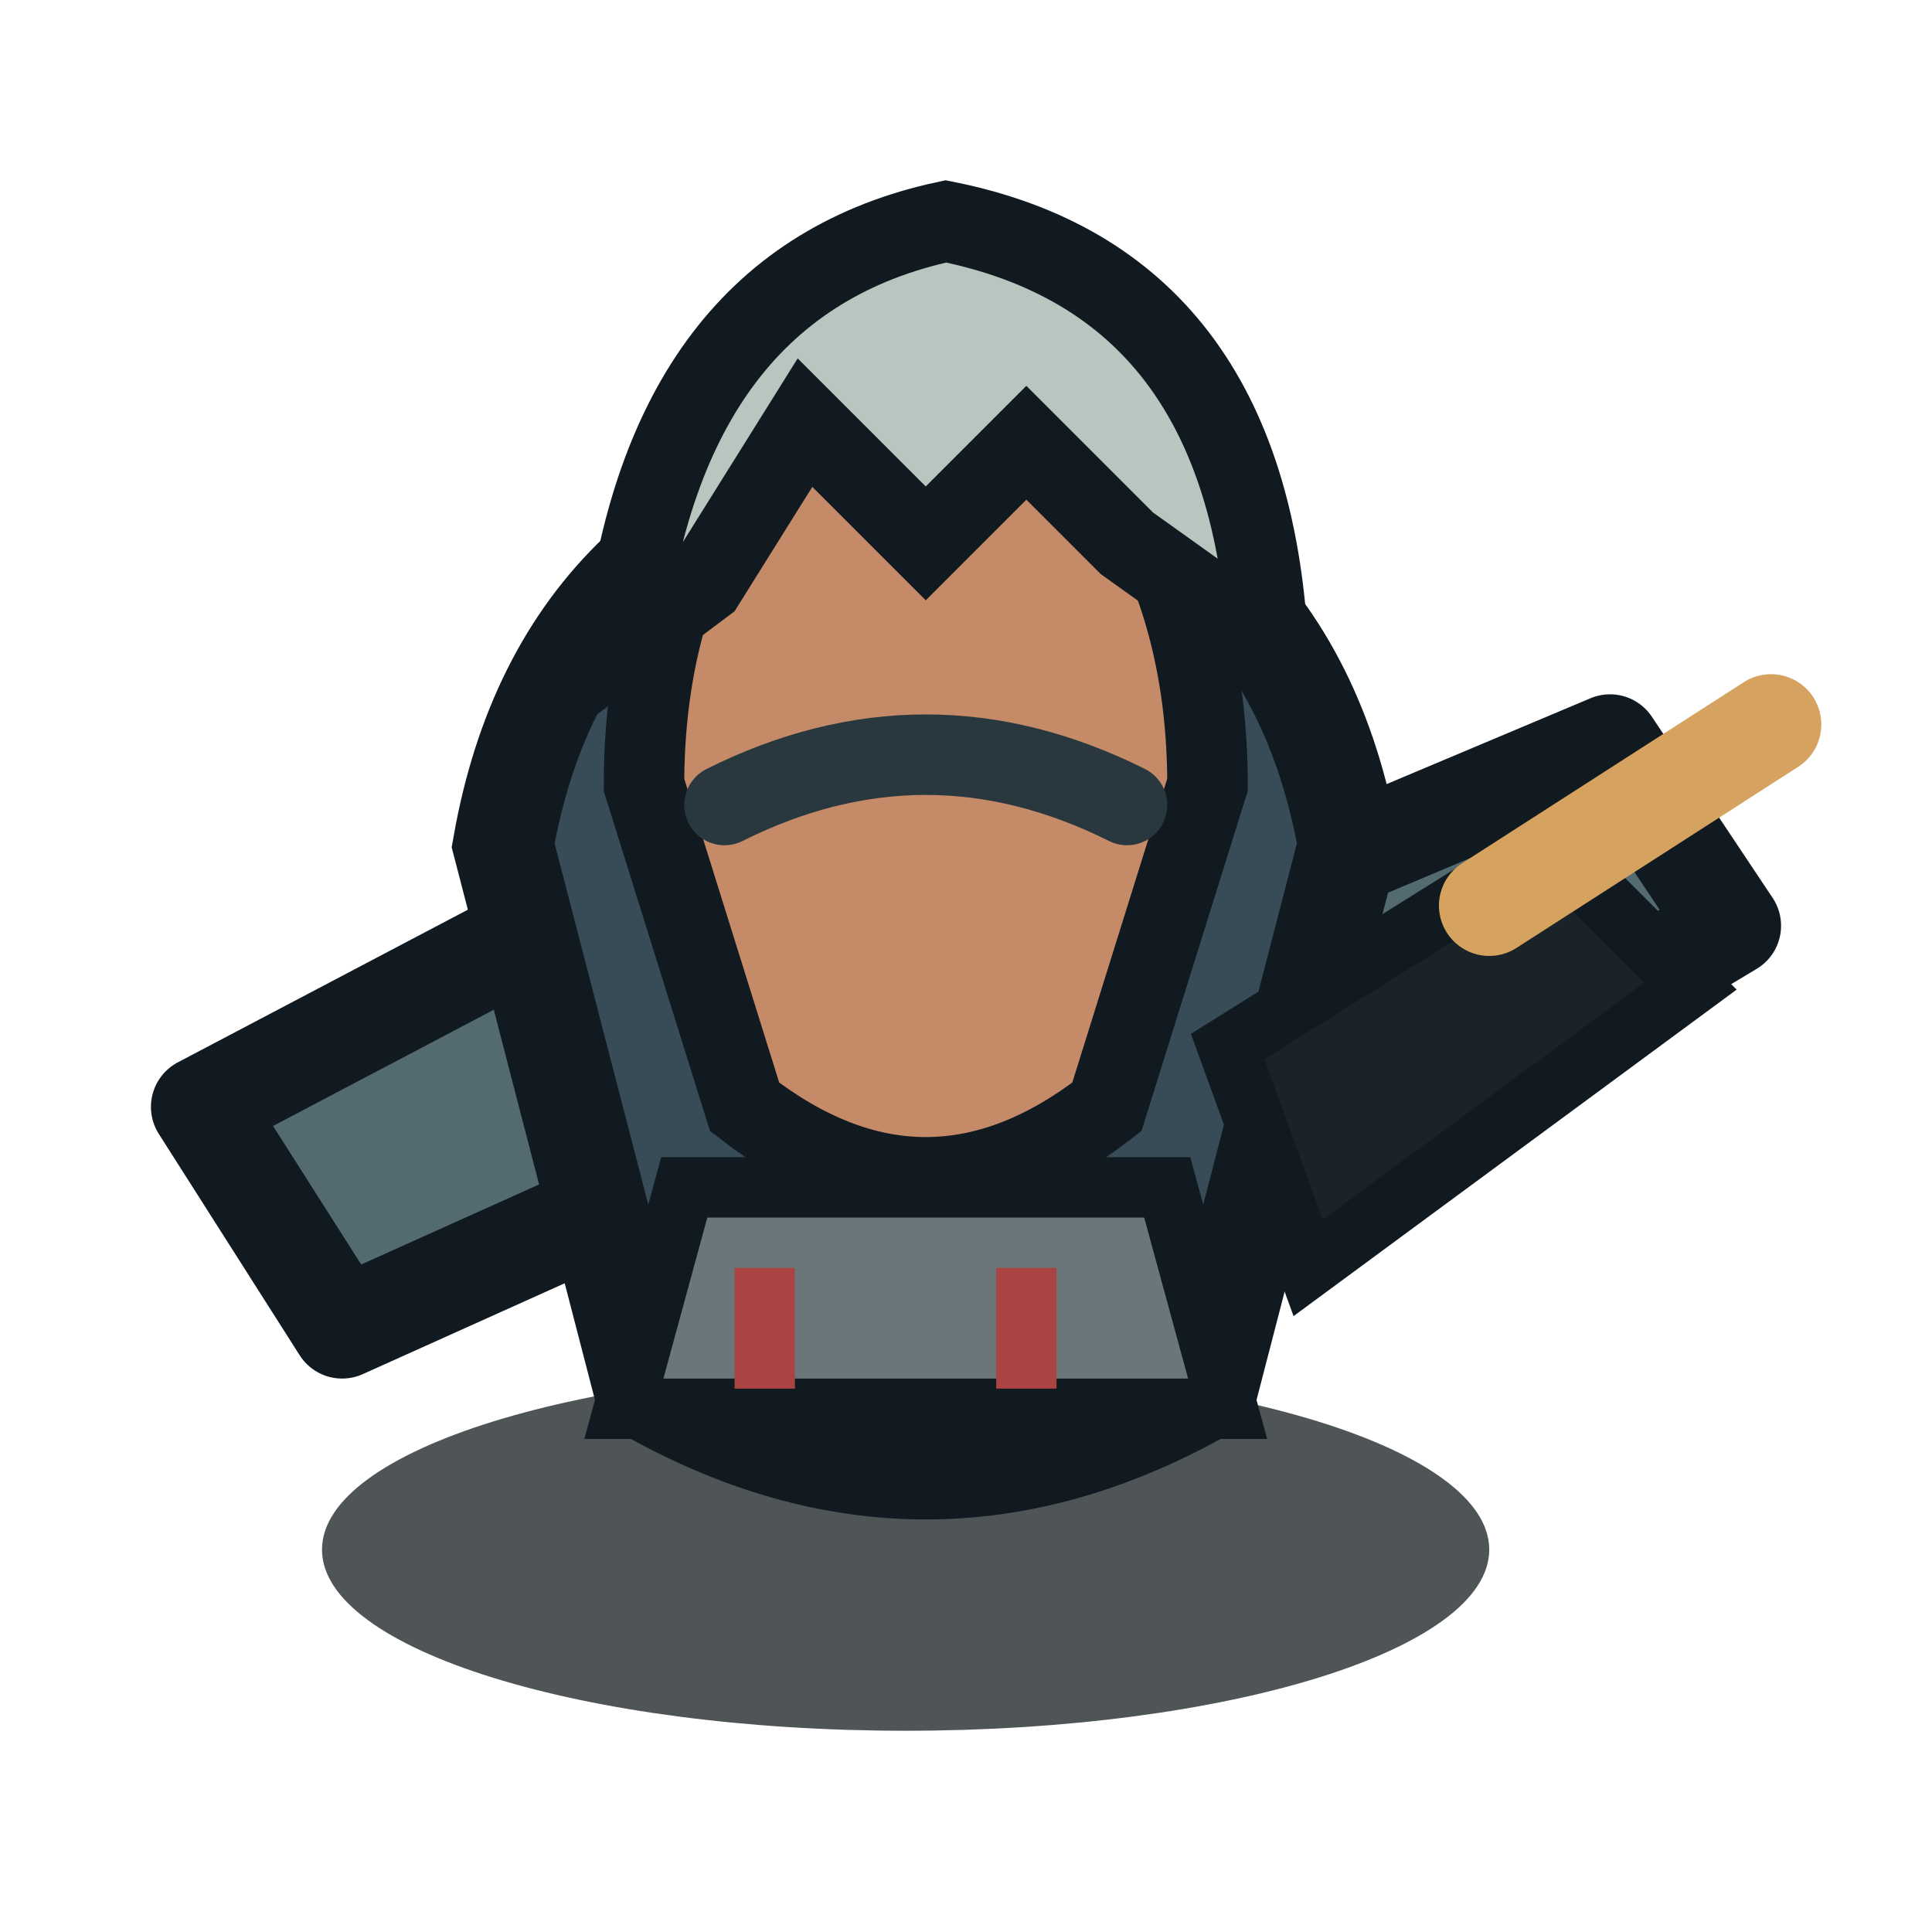
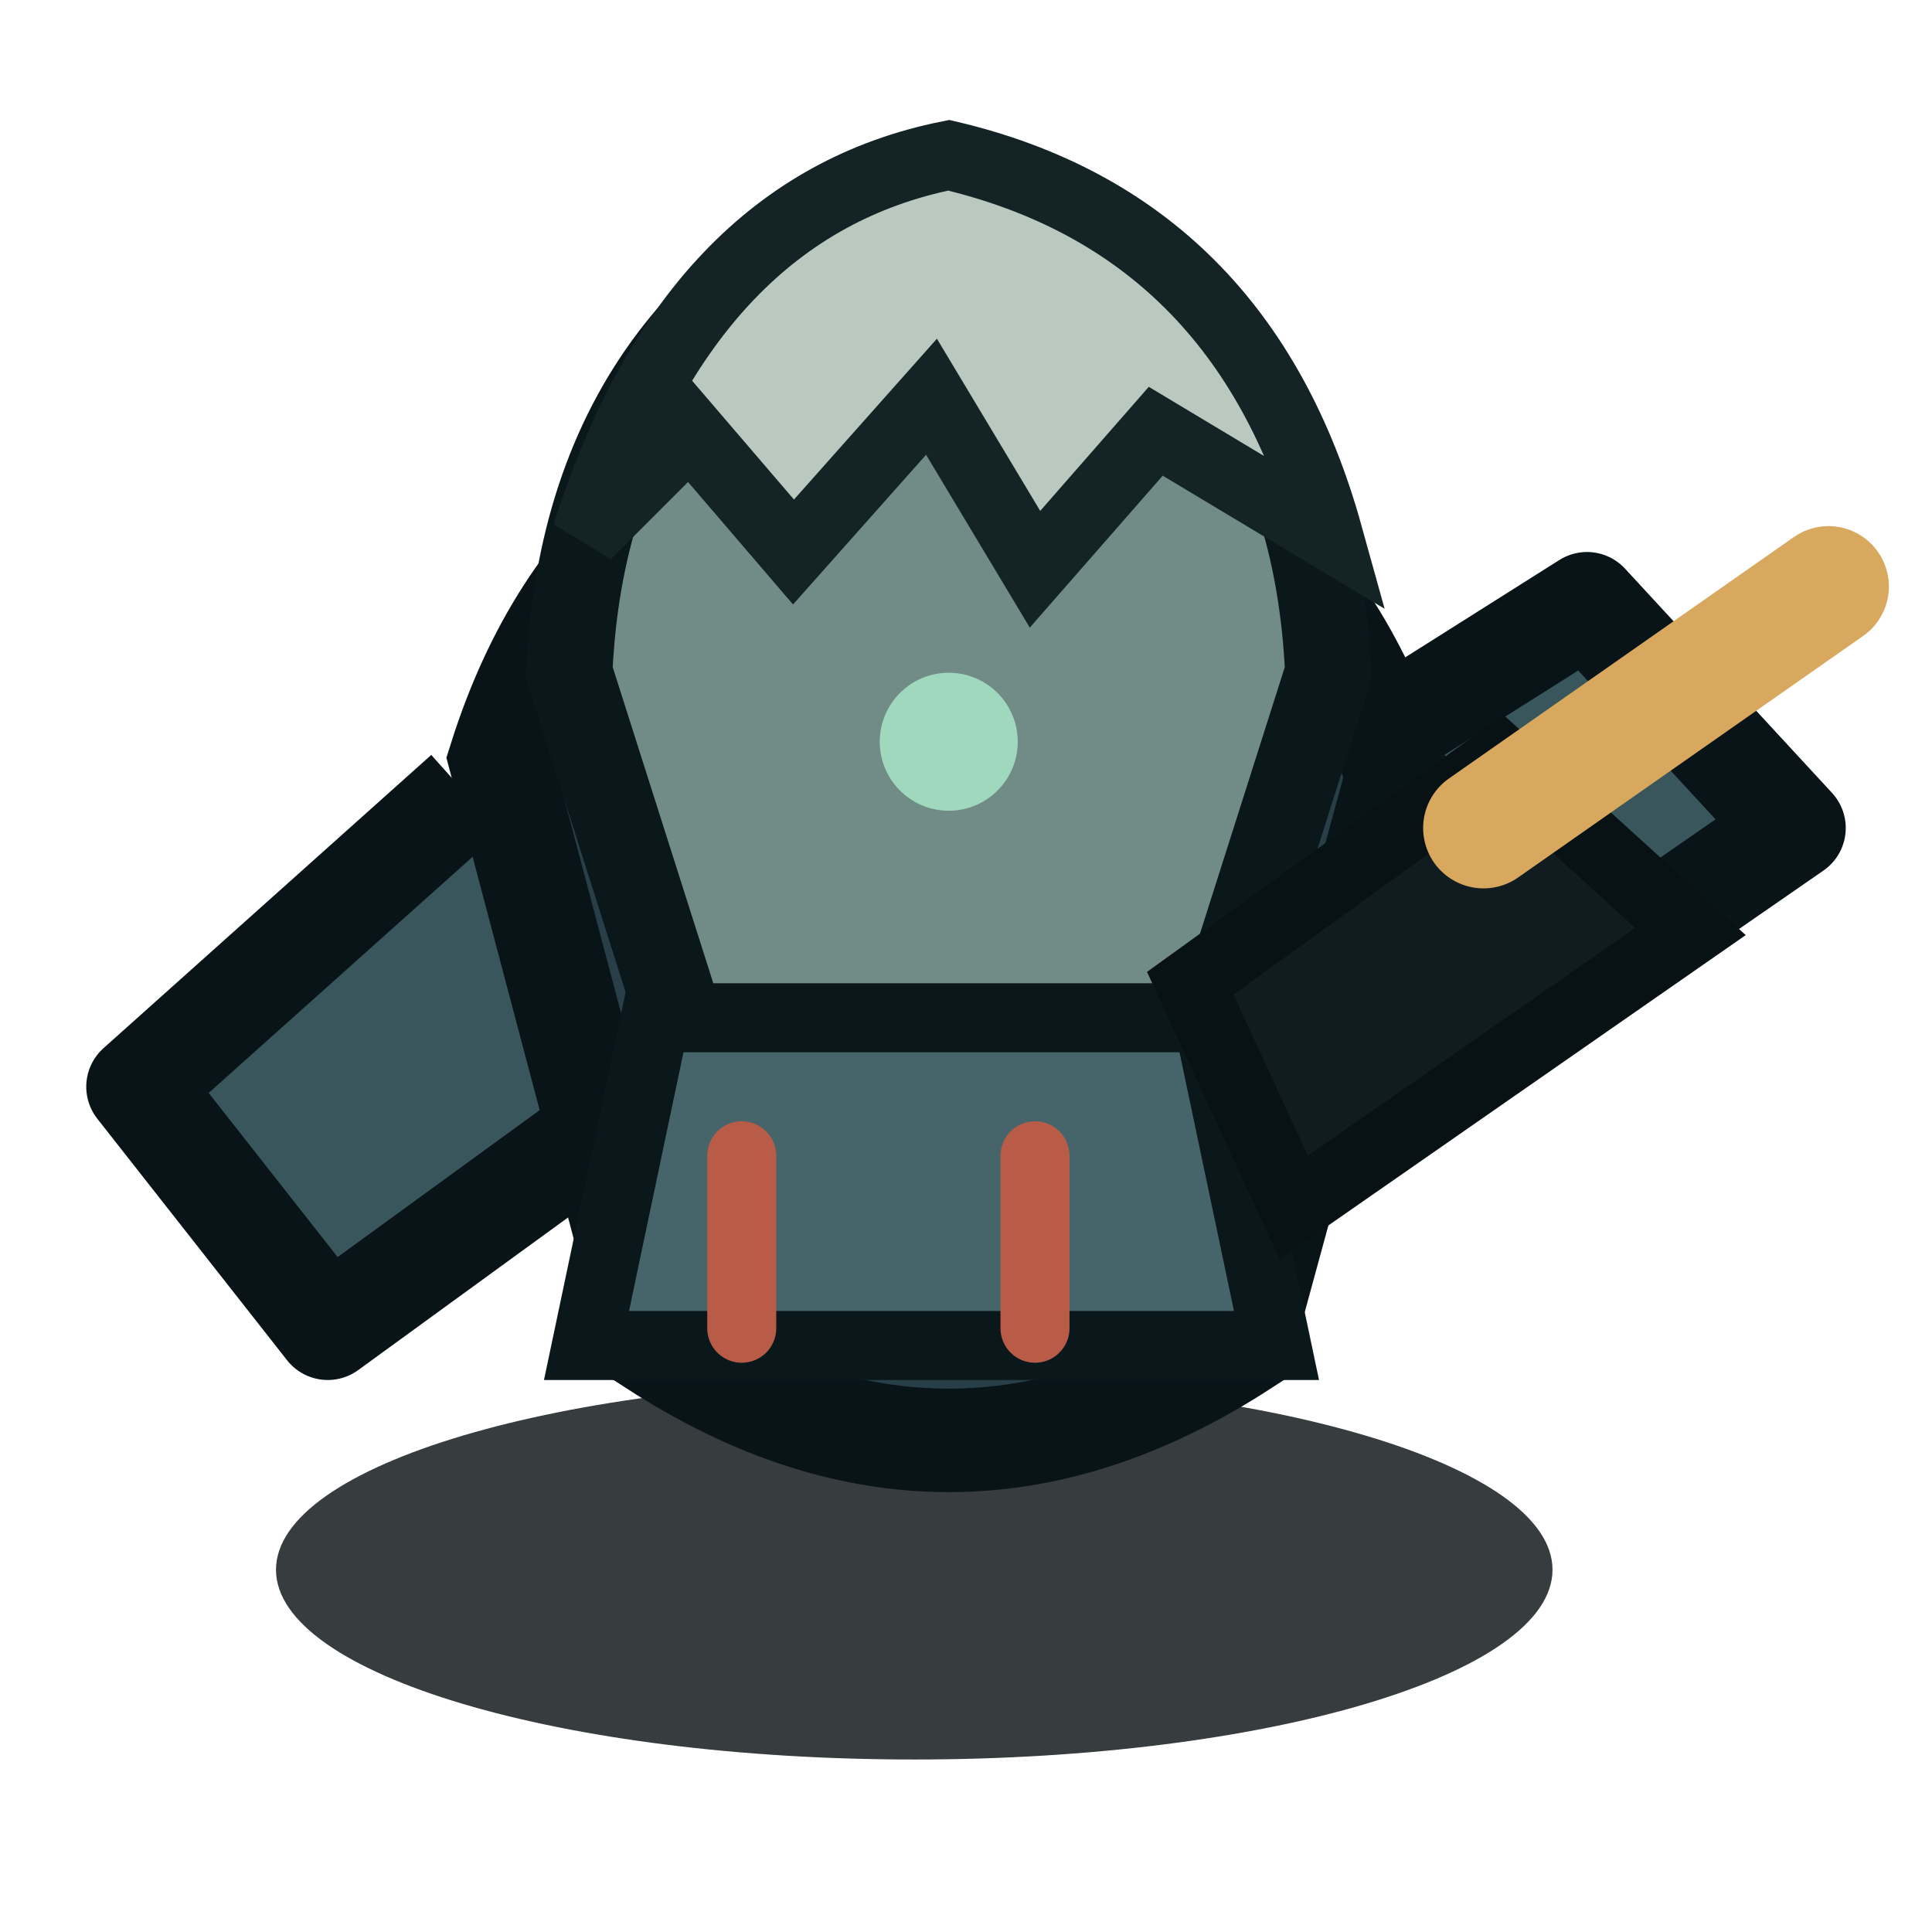
- <svg xmlns="http://www.w3.org/2000/svg" width="96" height="96" viewBox="0 0 96 96">
-   <ellipse cx="45" cy="77" rx="29" ry="9" fill="#0b1216" opacity=".72" />
-   <path d="M29 45 L10 55 L17 66 L37 57 M61 45 L80 37 L86 46 L66 58" fill="#536b70" stroke="#101a20" stroke-width="5" stroke-linejoin="round" />
-   <path d="M25 42 Q28 25 46 22 Q64 25 67 42 L60 69 Q46 77 32 69Z" fill="#374c56" stroke="#101a20" stroke-width="5" />
-   <path d="M32 39 Q32 23 46 15 Q60 23 60 39 L55 55 Q46 62 37 55Z" fill="#c58a68" stroke="#101a20" stroke-width="4" />
-   <path d="M31 32 Q33 14 47 11 Q62 14 63 32 L56 27 L51 22 L46 27 L40 21 L35 29Z" fill="#b8c6bf" stroke="#101a20" stroke-width="4" />
-   <path d="M36 40 Q46 35 56 40" fill="none" stroke="#29383e" stroke-width="4" stroke-linecap="round" />
-   <path d="M34 59 L58 59 L61 70 L31 70Z" fill="#69777a" stroke="#101a20" stroke-width="3" />
-   <path d="M61 52 L77 42 L84 49 L65 63Z" fill="#1a2428" stroke="#101a20" stroke-width="3" />
-   <path d="M74 45 L88 36" stroke="#d5a35f" stroke-width="5" stroke-linecap="round" />
-   <path d="M38 63 L38 69 M51 63 L51 69" stroke="#a94442" stroke-width="3" />
+ <svg xmlns="http://www.w3.org/2000/svg" width="112" height="112" viewBox="0 0 112 112">
+   <ellipse cx="53" cy="91" rx="37" ry="11" fill="#050b0e" opacity=".8" />
+   <path d="M27 46L8 63L19 77L41 61M73 47L92 35L104 48L78 66" fill="#38565b" stroke="#091419" stroke-width="6" stroke-linejoin="round" />
+   <path d="M29 44Q35 25 55 23Q75 26 81 45L72 78Q55 89 38 78Z" fill="#293f47" stroke="#091419" stroke-width="6" />
+   <path d="M33 39Q34 17 55 10Q76 17 77 39L70 61Q55 72 40 61Z" fill="#718b86" stroke="#0a171b" stroke-width="5" />
+   <path d="M34 31Q40 12 55 9Q72 13 77 31L67 25L60 33L54 23L46 32L40 25Z" fill="#b9c9bf" stroke="#142326" stroke-width="4" />
+   <path d="M38 59L70 59L74 78L34 78Z" fill="#45656a" stroke="#0a171b" stroke-width="4" />
+   <path d="M69 57L87 44L98 54L75 70Z" fill="#101c20" stroke="#081215" stroke-width="4" />
+   <path d="M86 48L106 34" stroke="#d8a85e" stroke-width="7" stroke-linecap="round" />
+   <path d="M43 67L43 77M60 67L60 77" stroke="#b85c48" stroke-width="4" stroke-linecap="round" />
+   <circle cx="55" cy="43" r="4" fill="#a8e5c7" opacity=".85" />
</svg>
